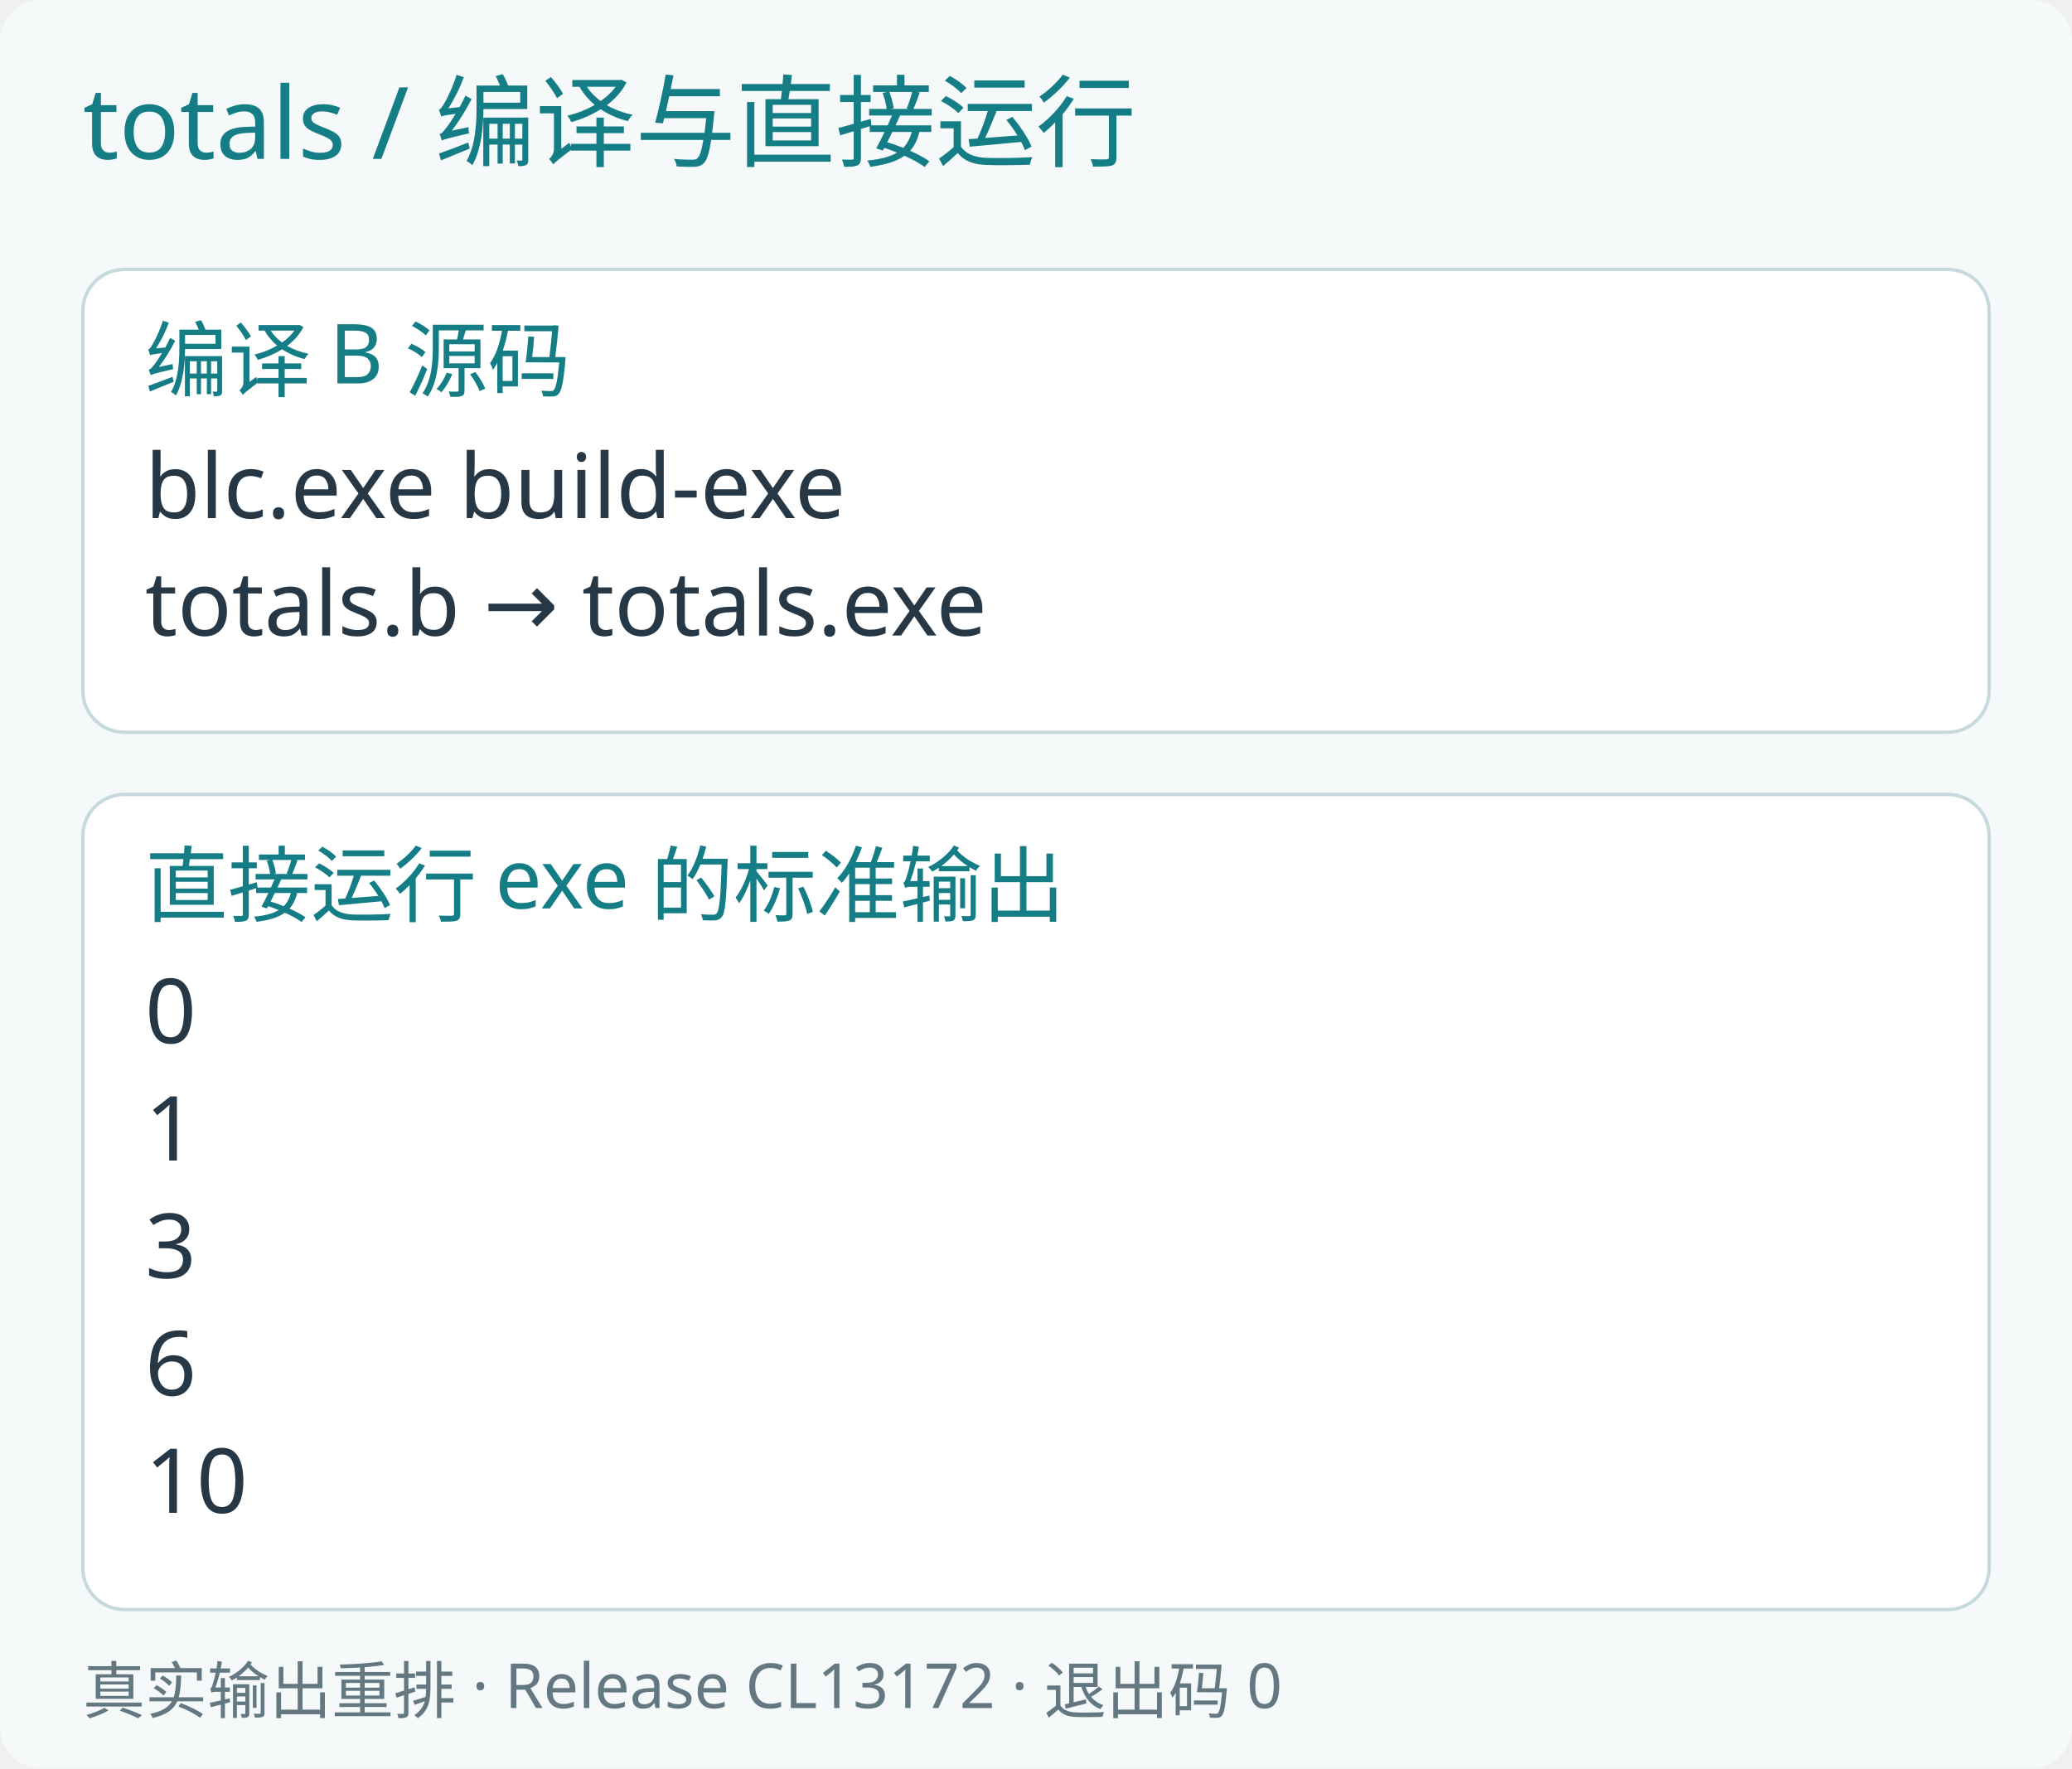
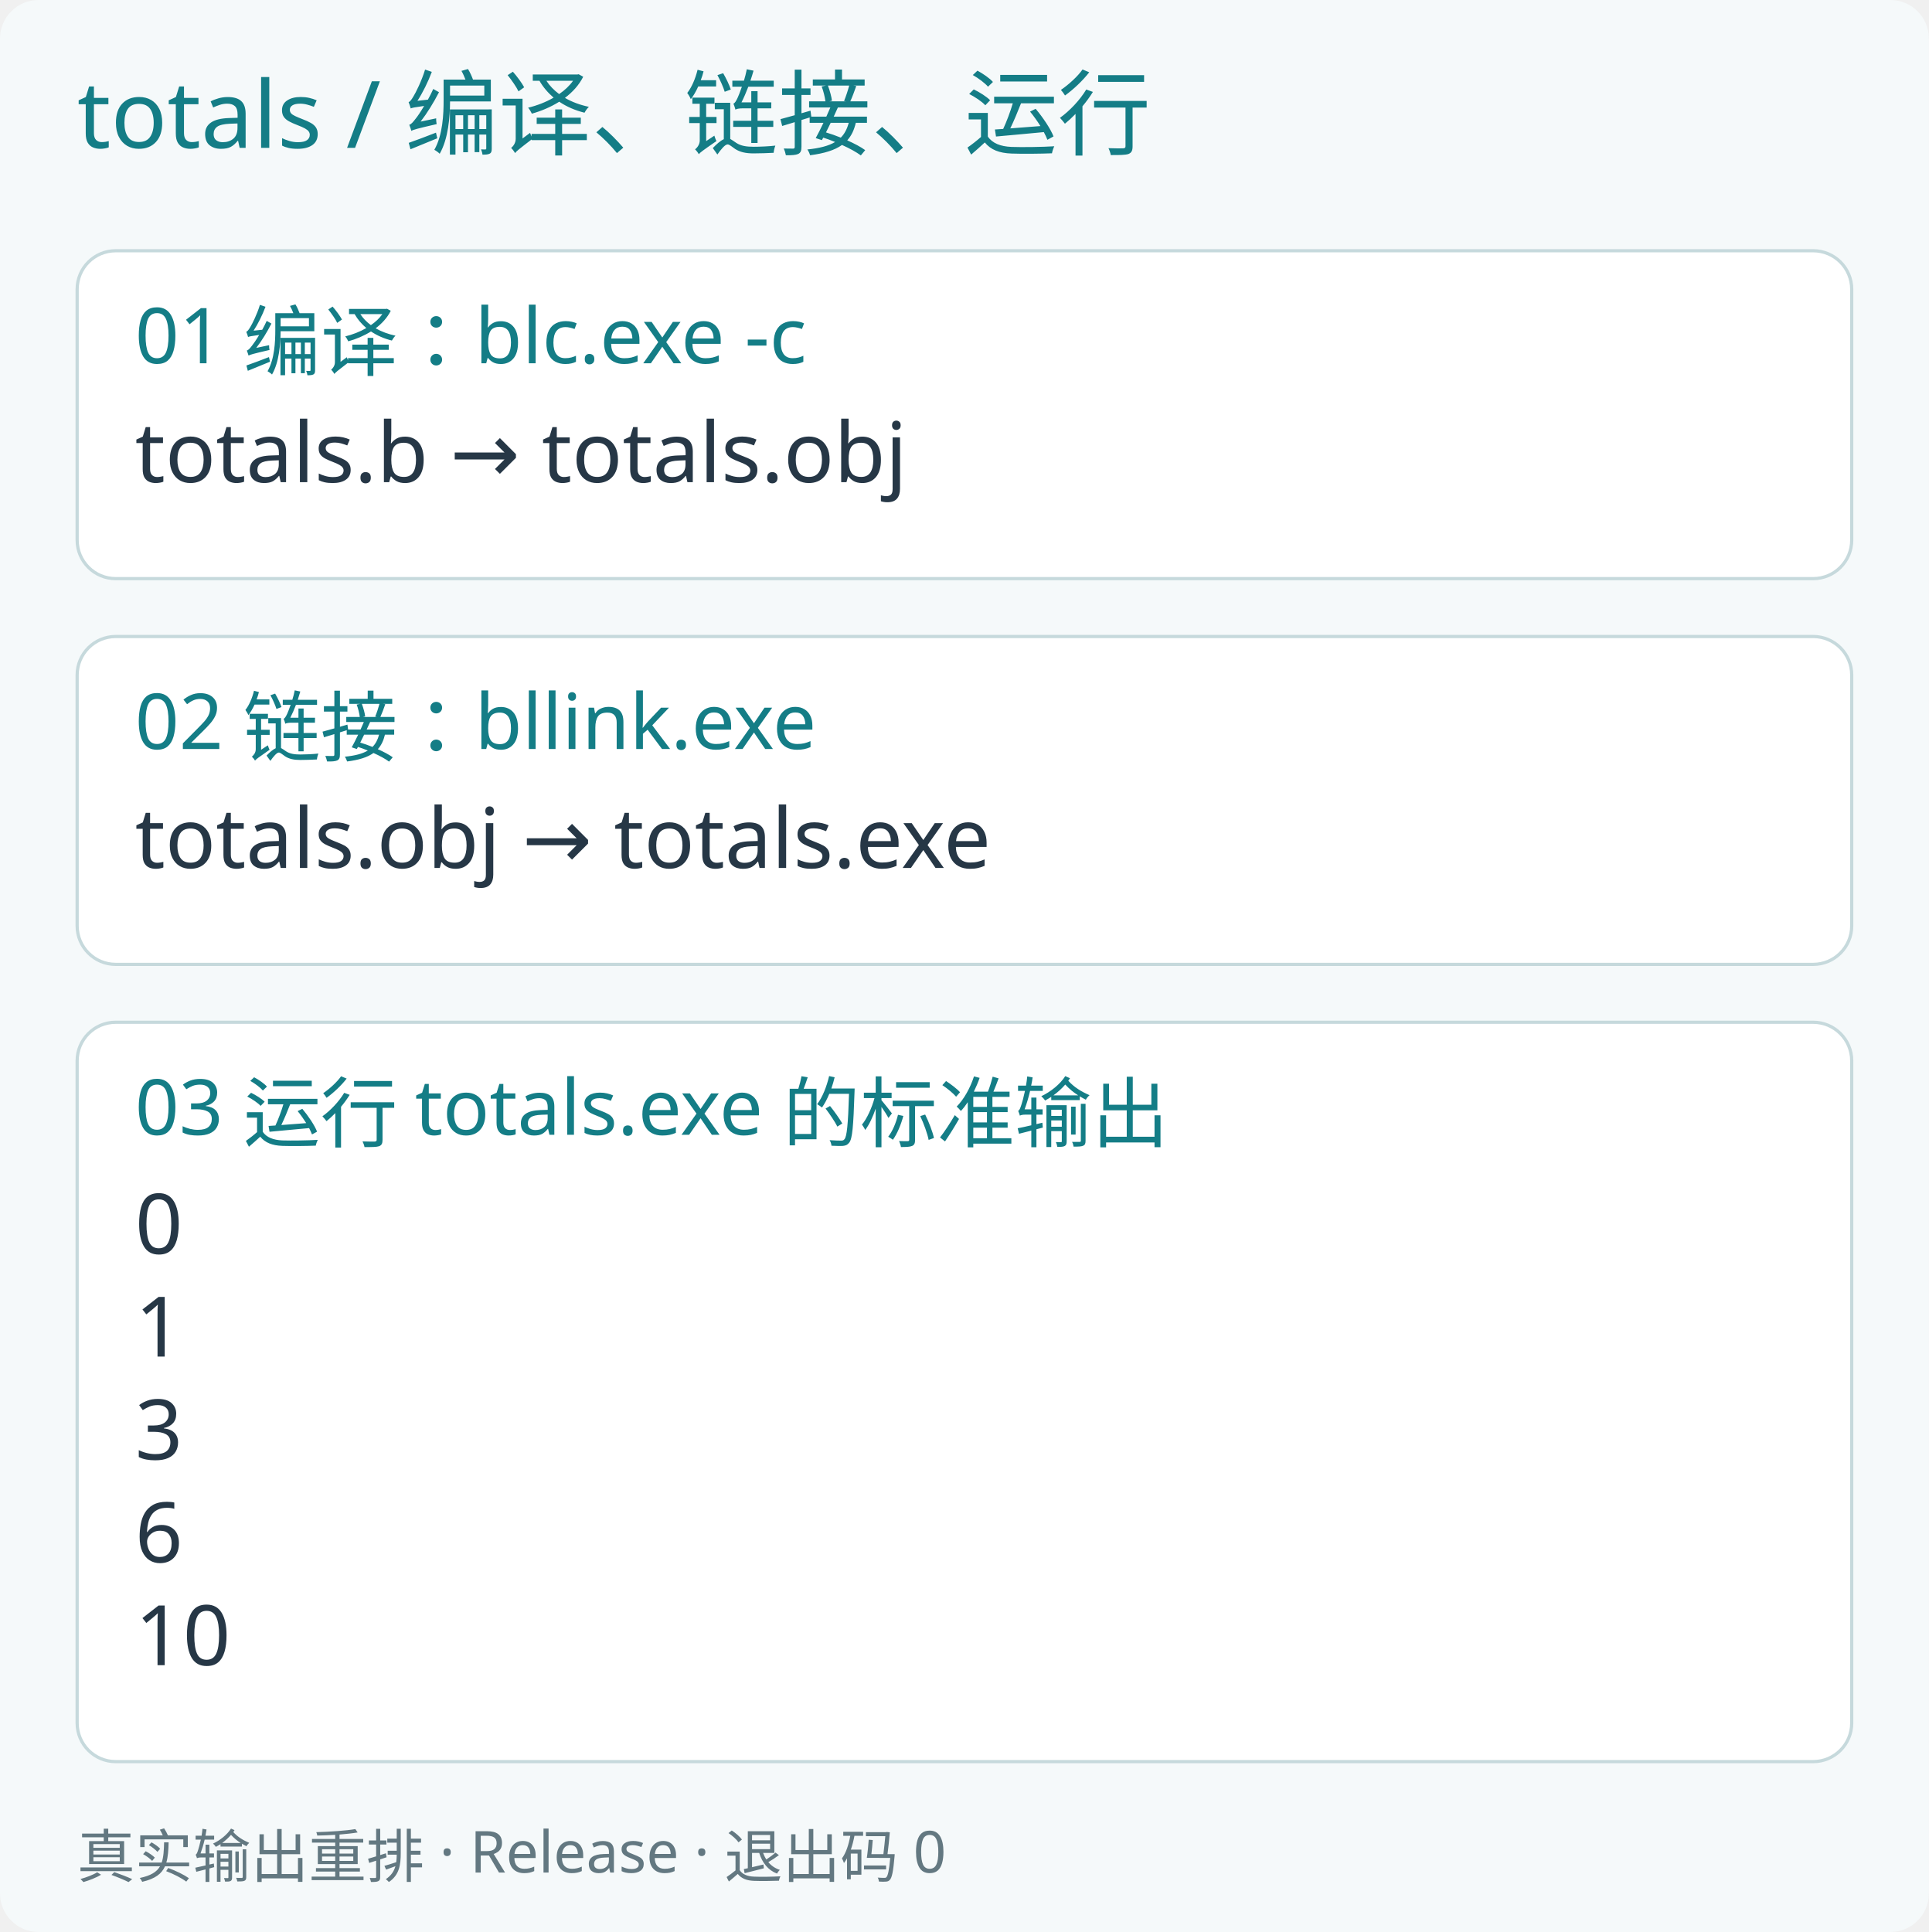
- <svg xmlns="http://www.w3.org/2000/svg" width="600" height="512">
-   <rect width="600" height="512" rx="12" fill="#f5f9fa" />
-   <text x="24" y="46" font-family="SimHei" font-size="29" fill="#147d86">totals / 编译与直接运行</text>
-   <rect x="24" y="78" width="552" height="134" rx="12" fill="white" stroke="#c6d9dc" />
-   <text x="42" y="113" font-family="SimHei" font-size="24" fill="#147d86">编译 B 源码</text>
-   <text x="42" y="150" font-family="SimHei" font-size="26" fill="#263746">blc.exe build-exe</text>
-   <text x="42" y="184" font-family="SimHei" font-size="26" fill="#263746">totals.b → totals.exe</text>
-   <rect x="24" y="230" width="552" height="236" rx="12" fill="white" stroke="#c6d9dc" />
-   <text x="42" y="265" font-family="SimHei" font-size="24" fill="#147d86">直接运行 exe 的标准输出</text>
-   <text x="42" y="302" font-family="SimHei" font-size="26" fill="#263746">0</text>
-   <text x="42" y="336" font-family="SimHei" font-size="26" fill="#263746">1</text>
-   <text x="42" y="370" font-family="SimHei" font-size="26" fill="#263746">3</text>
-   <text x="42" y="404" font-family="SimHei" font-size="26" fill="#263746">6</text>
-   <text x="42" y="438" font-family="SimHei" font-size="26" fill="#263746">10</text>
-   <text x="24" y="496" font-family="SimHei" font-size="18" fill="#637881">真实输出重排 · Release CL13172 · 退出码 0</text>
+ <svg xmlns="http://www.w3.org/2000/svg" width="600" height="601">
+   <rect width="600" height="601" rx="12" fill="#f5f9fa" />
+   <text x="24" y="46" font-family="SimHei" font-size="29" fill="#147d86">totals / 编译、链接、运行</text>
+   <rect x="24" y="78" width="552" height="102" rx="12" fill="white" stroke="#c6d9dc" />
+   <text x="42" y="113" font-family="SimHei" font-size="24" fill="#147d86">01 编译：blc.exe -c</text>
+   <text x="42" y="150" font-family="SimHei" font-size="26" fill="#263746">totals.b → totals.obj</text>
+   <rect x="24" y="198" width="552" height="102" rx="12" fill="white" stroke="#c6d9dc" />
+   <text x="42" y="233" font-family="SimHei" font-size="24" fill="#147d86">02 链接：bllink.exe</text>
+   <text x="42" y="270" font-family="SimHei" font-size="26" fill="#263746">totals.obj → totals.exe</text>
+   <rect x="24" y="318" width="552" height="230" rx="12" fill="white" stroke="#c6d9dc" />
+   <text x="42" y="353" font-family="SimHei" font-size="24" fill="#147d86">03 运行 totals.exe 的标准输出</text>
+   <text x="42" y="390" font-family="SimHei" font-size="26" fill="#263746">0</text>
+   <text x="42" y="422" font-family="SimHei" font-size="26" fill="#263746">1</text>
+   <text x="42" y="454" font-family="SimHei" font-size="26" fill="#263746">3</text>
+   <text x="42" y="486" font-family="SimHei" font-size="26" fill="#263746">6</text>
+   <text x="42" y="518" font-family="SimHei" font-size="26" fill="#263746">10</text>
+   <text x="24" y="584" font-family="SimHei" font-size="18" fill="#637881">真实输出重排 · Release · 退出码 0</text>
</svg>
